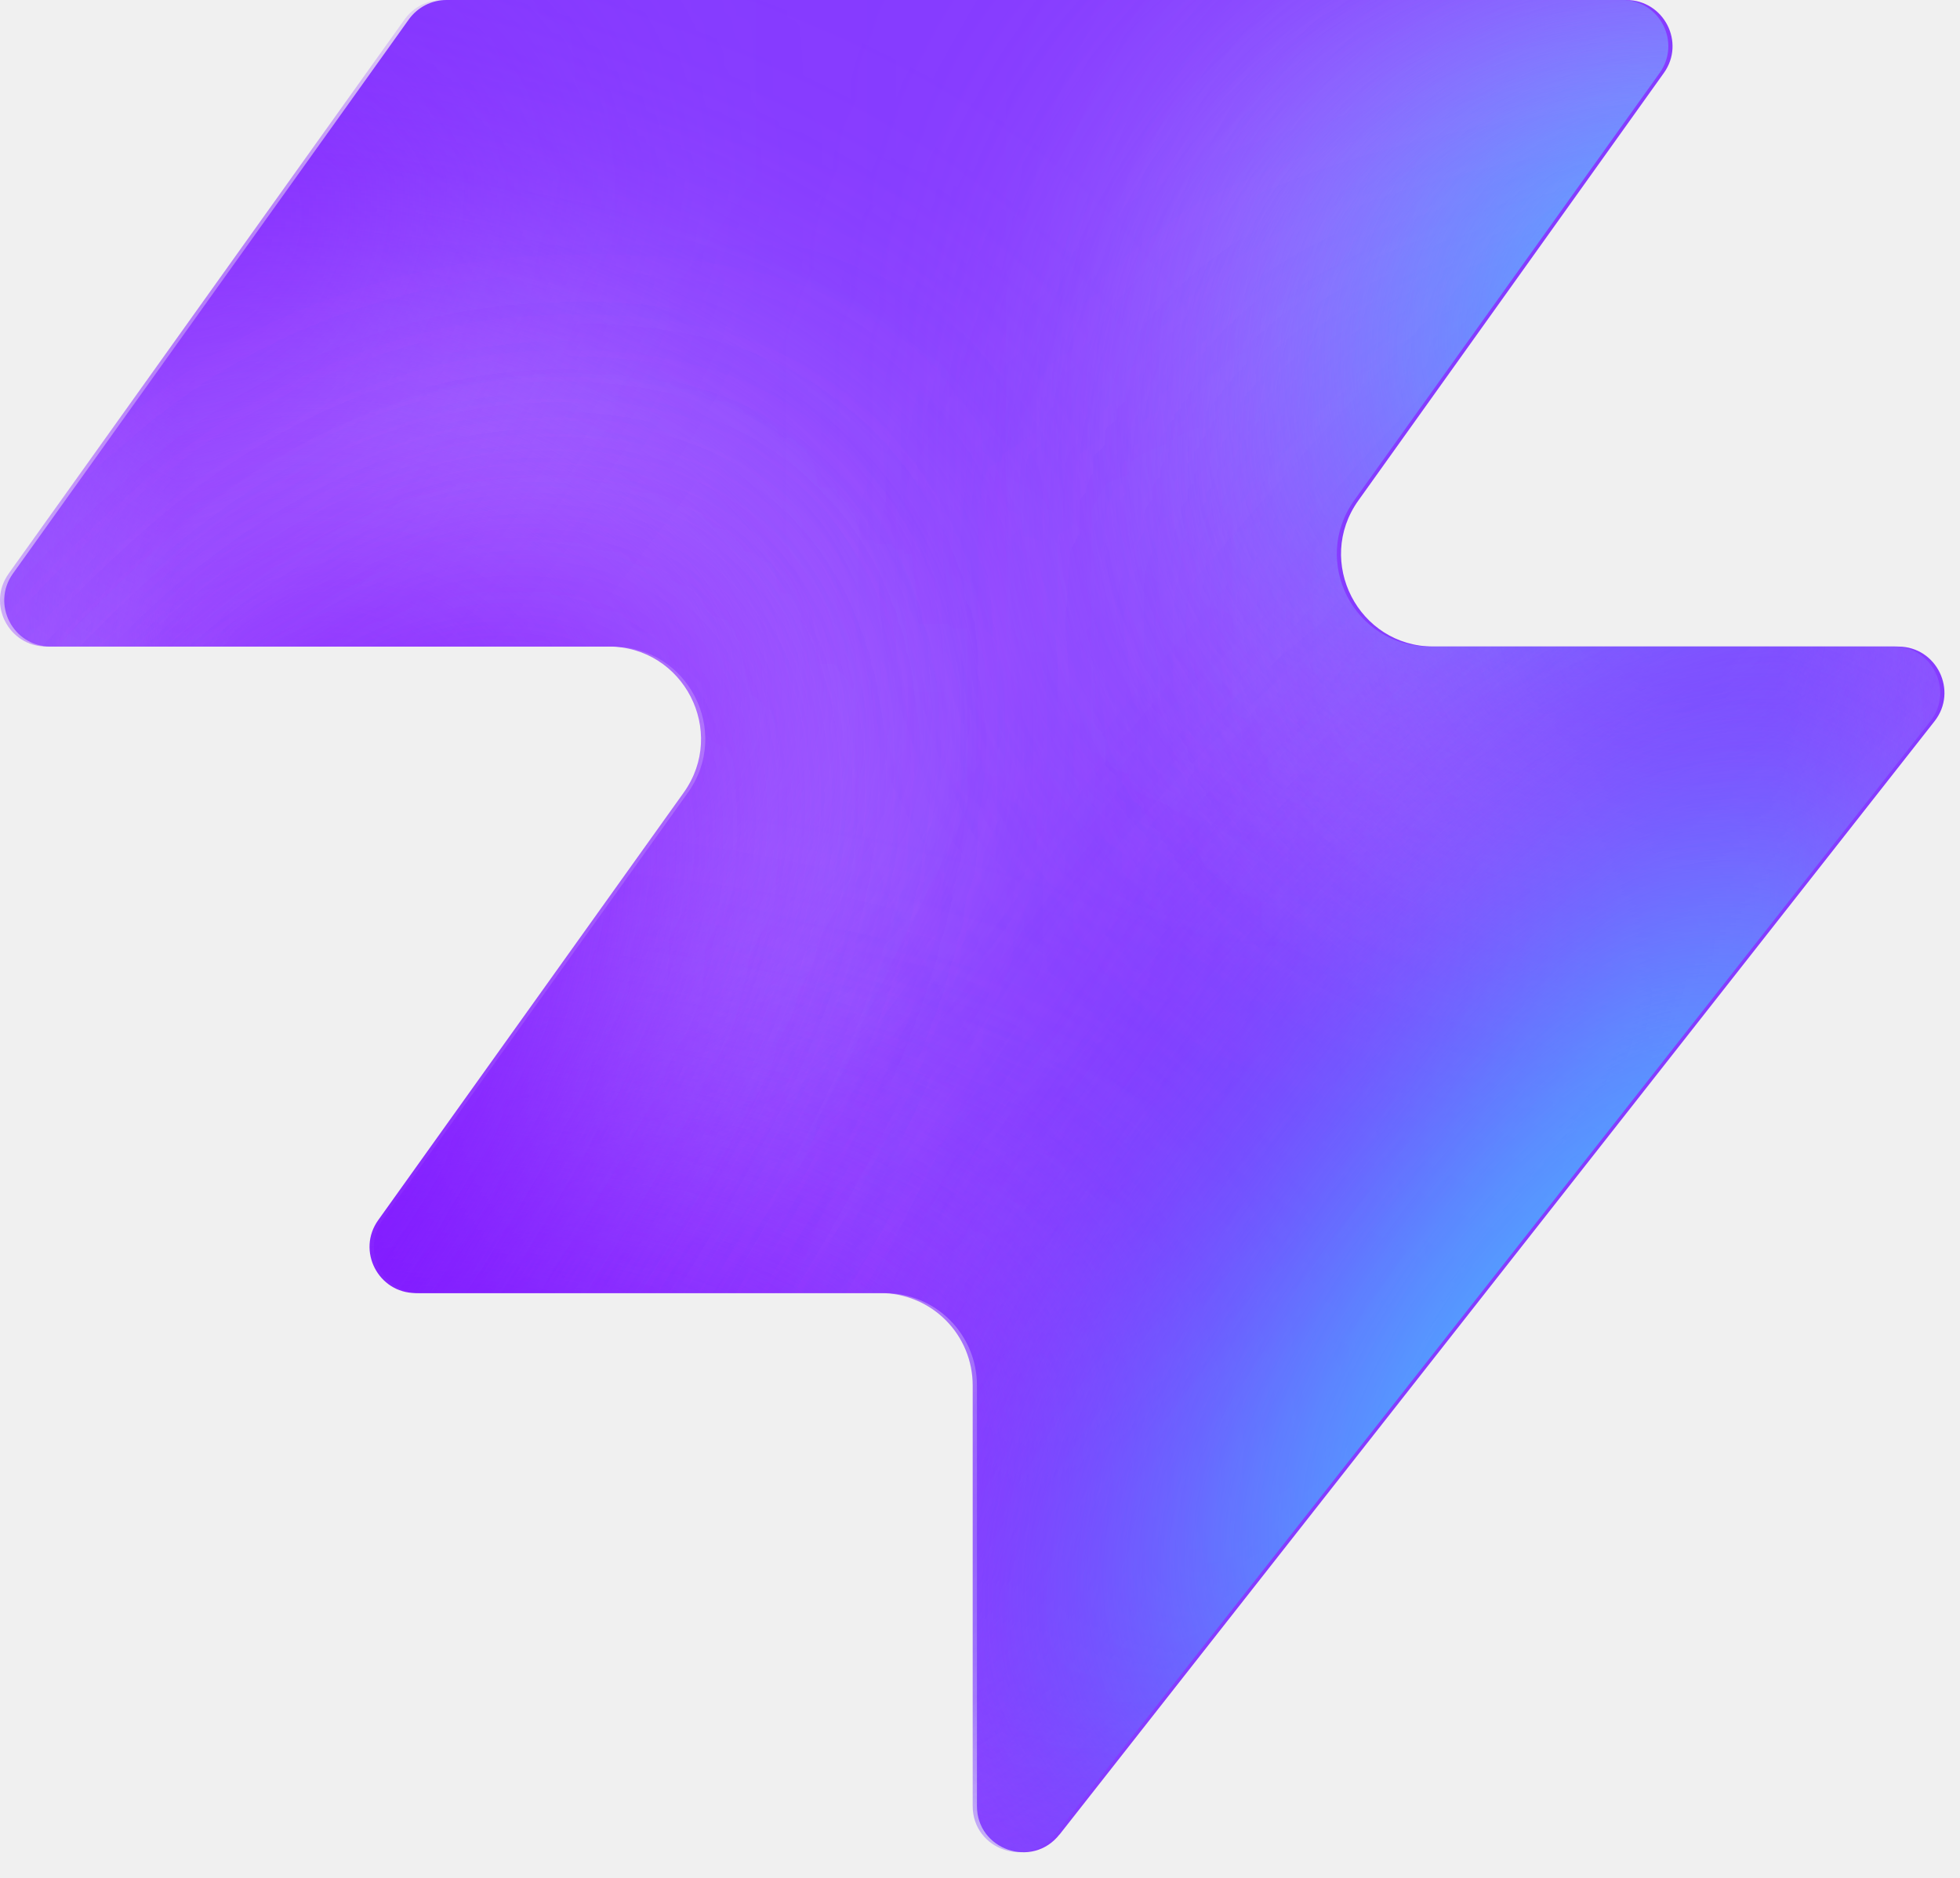
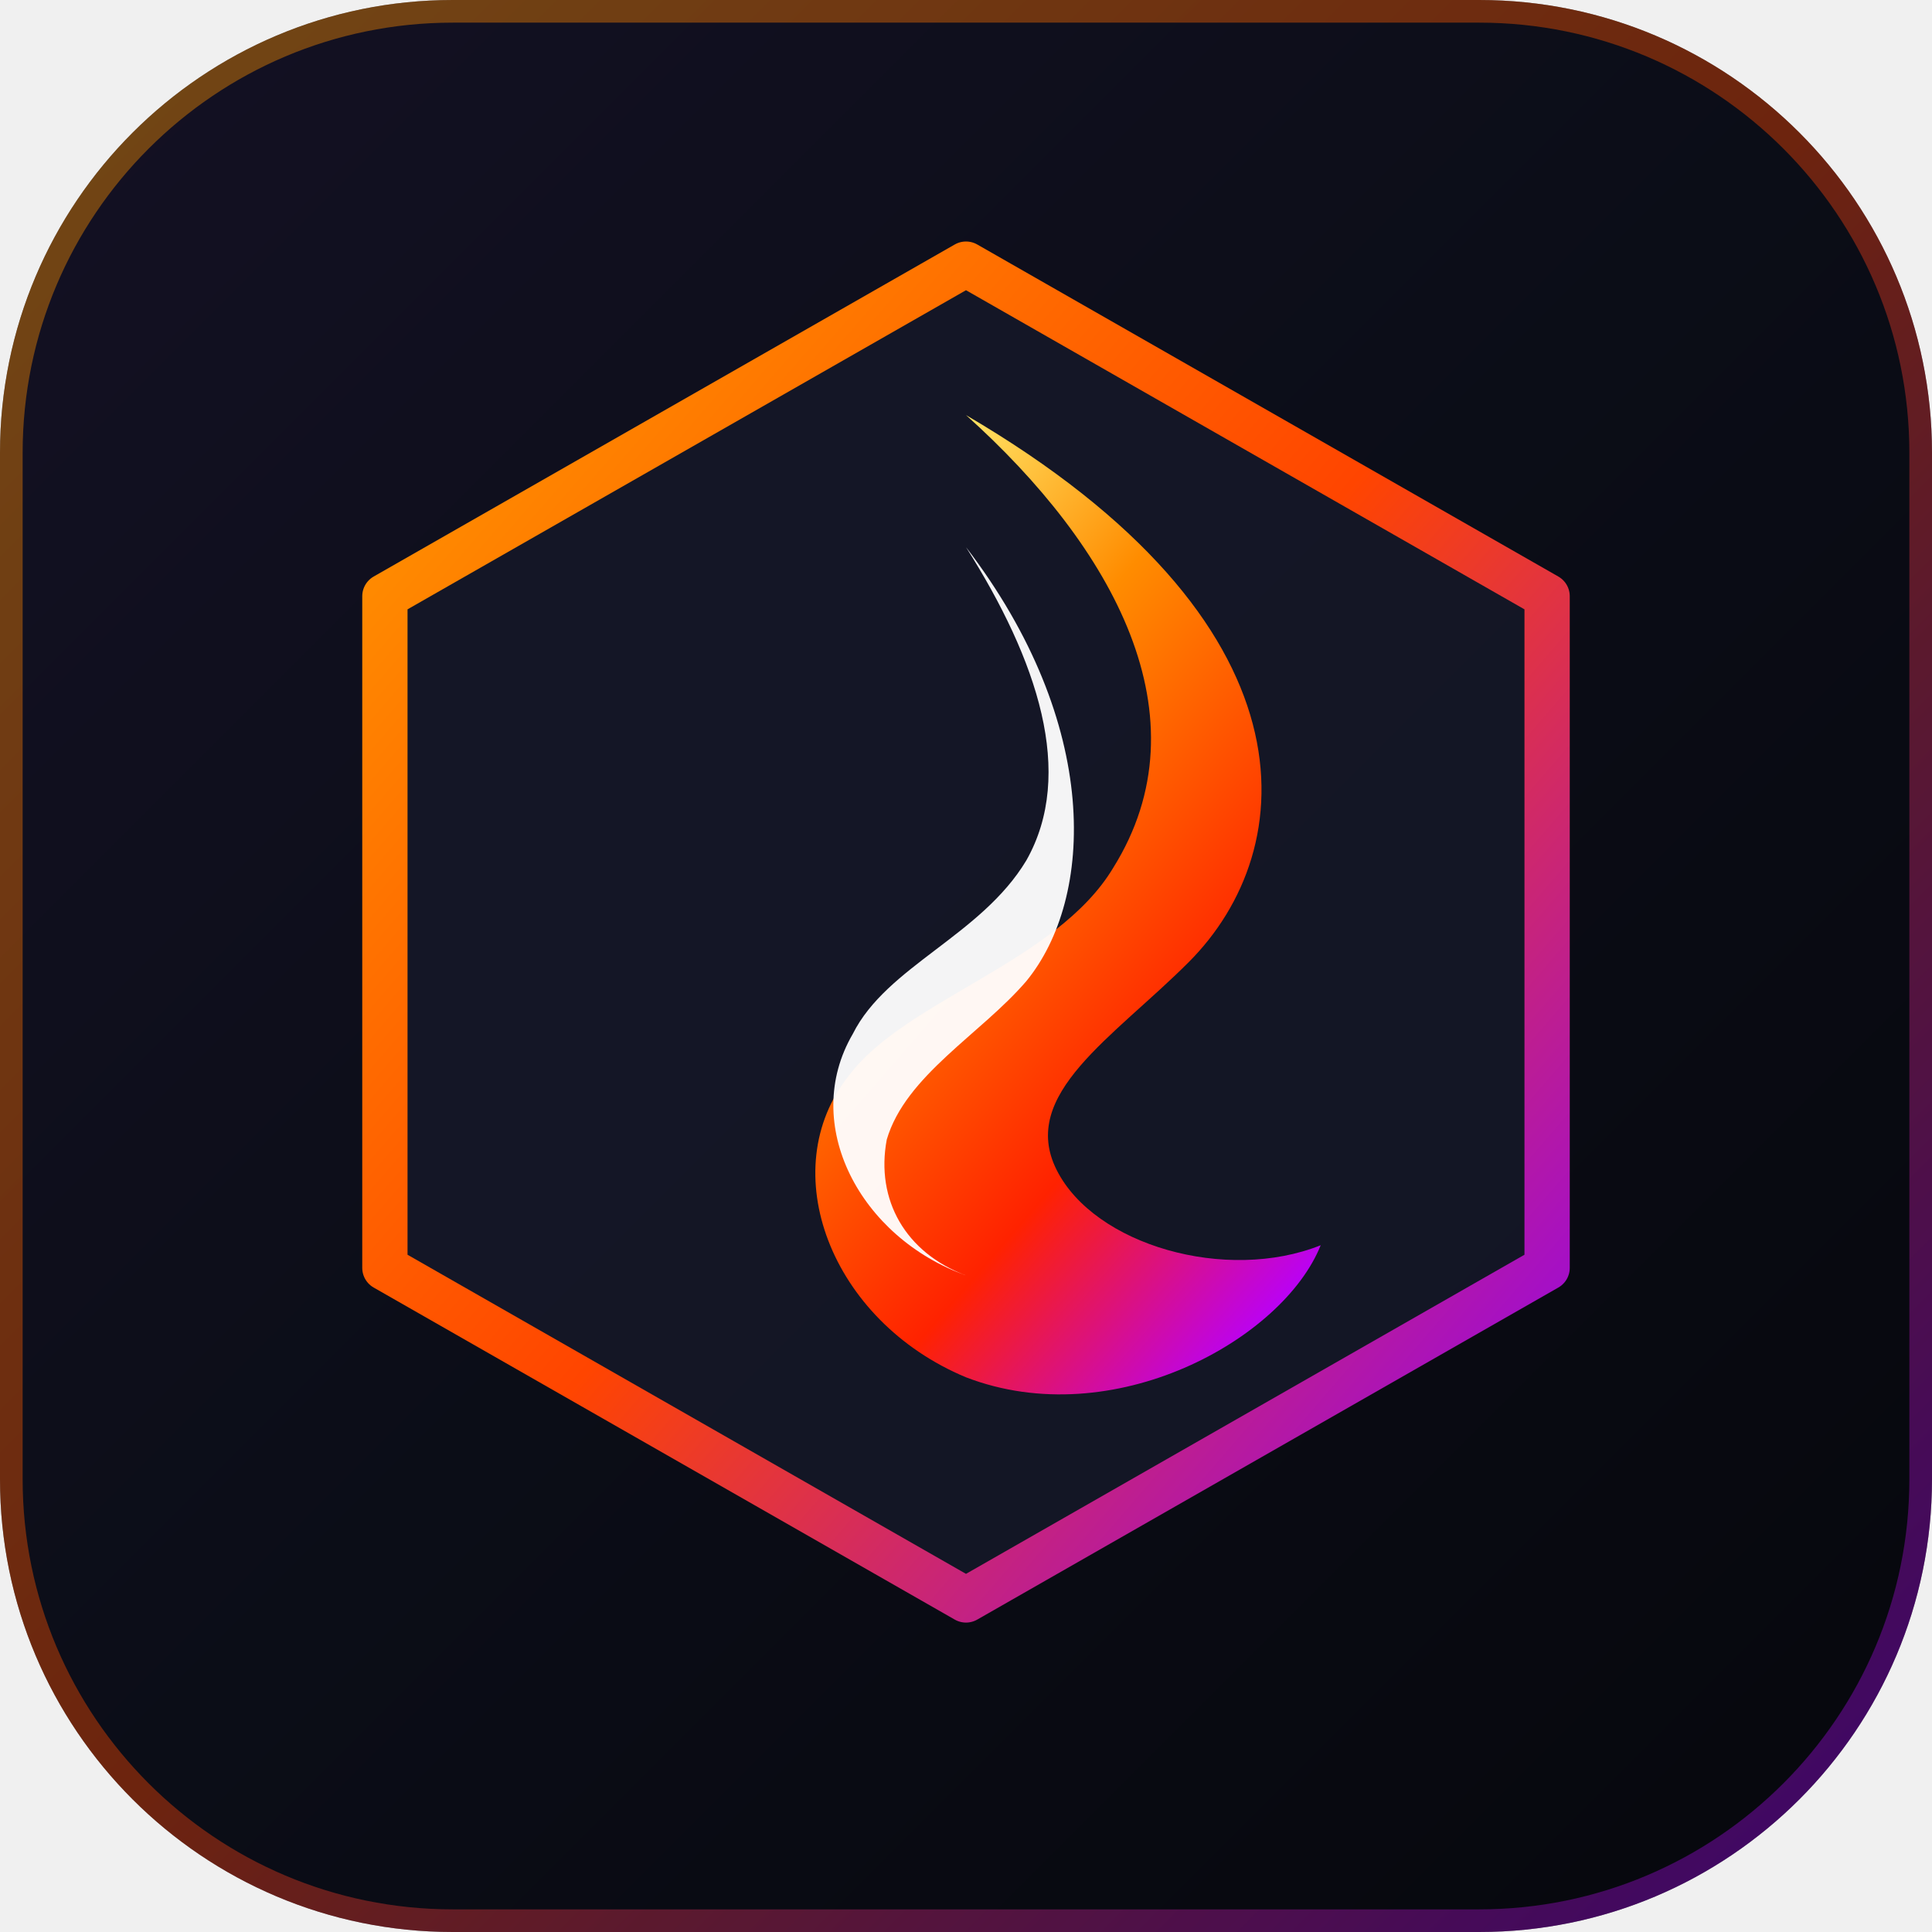
- <svg xmlns="http://www.w3.org/2000/svg" width="48" height="46" fill="none" viewBox="0 0 48 46">
-   <path fill="#863bff" d="M25.946 44.938c-.664.845-2.021.375-2.021-.698V33.937a2.26 2.26 0 0 0-2.262-2.262H10.287c-.92 0-1.456-1.04-.92-1.788l7.48-10.471c1.07-1.497 0-3.578-1.842-3.578H1.237c-.92 0-1.456-1.04-.92-1.788L10.013.474c.214-.297.556-.474.92-.474h28.894c.92 0 1.456 1.04.92 1.788l-7.48 10.471c-1.07 1.498 0 3.579 1.842 3.579h11.377c.943 0 1.473 1.088.89 1.83L25.947 44.94z" style="fill:#863bff;fill:color(display-p3 .525 .23 1);fill-opacity:1" />
-   <mask id="a" width="48" height="46" x="0" y="0" maskUnits="userSpaceOnUse" style="mask-type:alpha">
-     <path fill="#000" d="M25.842 44.938c-.664.844-2.021.375-2.021-.698V33.937a2.26 2.26 0 0 0-2.262-2.262H10.183c-.92 0-1.456-1.04-.92-1.788l7.48-10.471c1.07-1.498 0-3.579-1.842-3.579H1.133c-.92 0-1.456-1.04-.92-1.787L9.91.473c.214-.297.556-.474.92-.474h28.894c.92 0 1.456 1.04.92 1.788l-7.48 10.471c-1.07 1.498 0 3.578 1.842 3.578h11.377c.943 0 1.473 1.088.89 1.832L25.843 44.94z" style="fill:#000;fill-opacity:1" />
-   </mask>
-   <g mask="url(#a)">
-     <g filter="url(#b)">
-       <ellipse cx="5.508" cy="14.704" fill="#ede6ff" rx="5.508" ry="14.704" style="fill:#ede6ff;fill:color(display-p3 .927 .903 1);fill-opacity:1" transform="matrix(.00324 1 1 -.00324 -4.47 31.516)" />
-     </g>
-     <g filter="url(#c)">
-       <ellipse cx="10.399" cy="29.851" fill="#ede6ff" rx="10.399" ry="29.851" style="fill:#ede6ff;fill:color(display-p3 .927 .903 1);fill-opacity:1" transform="matrix(.00324 1 1 -.00324 -39.328 7.883)" />
-     </g>
-     <g filter="url(#d)">
-       <ellipse cx="5.508" cy="30.487" fill="#7e14ff" rx="5.508" ry="30.487" style="fill:#7e14ff;fill:color(display-p3 .492 .077 1);fill-opacity:1" transform="rotate(89.814 -25.913 -14.639)scale(1 -1)" />
-     </g>
-     <g filter="url(#e)">
-       <ellipse cx="5.508" cy="30.599" fill="#7e14ff" rx="5.508" ry="30.599" style="fill:#7e14ff;fill:color(display-p3 .492 .077 1);fill-opacity:1" transform="rotate(89.814 -32.644 -3.334)scale(1 -1)" />
-     </g>
-     <g filter="url(#f)">
-       <ellipse cx="5.508" cy="30.599" fill="#7e14ff" rx="5.508" ry="30.599" style="fill:#7e14ff;fill:color(display-p3 .492 .077 1);fill-opacity:1" transform="matrix(.00324 1 1 -.00324 -34.34 30.47)" />
-     </g>
-     <g filter="url(#g)">
-       <ellipse cx="14.072" cy="22.078" fill="#ede6ff" rx="14.072" ry="22.078" style="fill:#ede6ff;fill:color(display-p3 .927 .903 1);fill-opacity:1" transform="rotate(93.35 24.506 48.493)scale(-1 1)" />
-     </g>
-     <g filter="url(#h)">
-       <ellipse cx="3.47" cy="21.501" fill="#7e14ff" rx="3.47" ry="21.501" style="fill:#7e14ff;fill:color(display-p3 .492 .077 1);fill-opacity:1" transform="rotate(89.009 28.708 47.59)scale(-1 1)" />
-     </g>
-     <g filter="url(#i)">
-       <ellipse cx="3.47" cy="21.501" fill="#7e14ff" rx="3.47" ry="21.501" style="fill:#7e14ff;fill:color(display-p3 .492 .077 1);fill-opacity:1" transform="rotate(89.009 28.708 47.59)scale(-1 1)" />
-     </g>
-     <g filter="url(#j)">
-       <ellipse cx=".387" cy="8.972" fill="#7e14ff" rx="4.407" ry="29.108" style="fill:#7e14ff;fill:color(display-p3 .492 .077 1);fill-opacity:1" transform="rotate(39.51 .387 8.972)" />
-     </g>
-     <g filter="url(#k)">
-       <ellipse cx="47.523" cy="-6.092" fill="#7e14ff" rx="4.407" ry="29.108" style="fill:#7e14ff;fill:color(display-p3 .492 .077 1);fill-opacity:1" transform="rotate(37.892 47.523 -6.092)" />
-     </g>
-     <g filter="url(#l)">
-       <ellipse cx="41.412" cy="6.333" fill="#47bfff" rx="5.971" ry="9.665" style="fill:#47bfff;fill:color(display-p3 .28 .748 1);fill-opacity:1" transform="rotate(37.892 41.412 6.333)" />
-     </g>
-     <g filter="url(#m)">
-       <ellipse cx="-1.879" cy="38.332" fill="#7e14ff" rx="4.407" ry="29.108" style="fill:#7e14ff;fill:color(display-p3 .492 .077 1);fill-opacity:1" transform="rotate(37.892 -1.88 38.332)" />
-     </g>
-     <g filter="url(#n)">
-       <ellipse cx="-1.879" cy="38.332" fill="#7e14ff" rx="4.407" ry="29.108" style="fill:#7e14ff;fill:color(display-p3 .492 .077 1);fill-opacity:1" transform="rotate(37.892 -1.88 38.332)" />
-     </g>
-     <g filter="url(#o)">
-       <ellipse cx="35.651" cy="29.907" fill="#7e14ff" rx="4.407" ry="29.108" style="fill:#7e14ff;fill:color(display-p3 .492 .077 1);fill-opacity:1" transform="rotate(37.892 35.651 29.907)" />
-     </g>
-     <g filter="url(#p)">
-       <ellipse cx="38.418" cy="32.4" fill="#47bfff" rx="5.971" ry="15.297" style="fill:#47bfff;fill:color(display-p3 .28 .748 1);fill-opacity:1" transform="rotate(37.892 38.418 32.4)" />
-     </g>
-   </g>
+ <svg xmlns="http://www.w3.org/2000/svg" viewBox="0 0 512 512" width="100%" height="100%">
  <defs>
-     <filter id="b" width="60.045" height="41.654" x="-19.77" y="16.149" color-interpolation-filters="sRGB" filterUnits="userSpaceOnUse">
-       <feFlood flood-opacity="0" result="BackgroundImageFix" />
-       <feBlend in="SourceGraphic" in2="BackgroundImageFix" result="shape" />
-       <feGaussianBlur result="effect1_foregroundBlur_2002_17158" stdDeviation="7.659" />
-     </filter>
-     <filter id="c" width="90.34" height="51.437" x="-54.613" y="-7.533" color-interpolation-filters="sRGB" filterUnits="userSpaceOnUse">
-       <feFlood flood-opacity="0" result="BackgroundImageFix" />
-       <feBlend in="SourceGraphic" in2="BackgroundImageFix" result="shape" />
-       <feGaussianBlur result="effect1_foregroundBlur_2002_17158" stdDeviation="7.659" />
-     </filter>
-     <filter id="d" width="79.355" height="29.4" x="-49.64" y="2.03" color-interpolation-filters="sRGB" filterUnits="userSpaceOnUse">
-       <feFlood flood-opacity="0" result="BackgroundImageFix" />
-       <feBlend in="SourceGraphic" in2="BackgroundImageFix" result="shape" />
-       <feGaussianBlur result="effect1_foregroundBlur_2002_17158" stdDeviation="4.596" />
-     </filter>
-     <filter id="e" width="79.579" height="29.4" x="-45.045" y="20.029" color-interpolation-filters="sRGB" filterUnits="userSpaceOnUse">
-       <feFlood flood-opacity="0" result="BackgroundImageFix" />
-       <feBlend in="SourceGraphic" in2="BackgroundImageFix" result="shape" />
-       <feGaussianBlur result="effect1_foregroundBlur_2002_17158" stdDeviation="4.596" />
-     </filter>
-     <filter id="f" width="79.579" height="29.4" x="-43.513" y="21.178" color-interpolation-filters="sRGB" filterUnits="userSpaceOnUse">
-       <feFlood flood-opacity="0" result="BackgroundImageFix" />
-       <feBlend in="SourceGraphic" in2="BackgroundImageFix" result="shape" />
-       <feGaussianBlur result="effect1_foregroundBlur_2002_17158" stdDeviation="4.596" />
-     </filter>
-     <filter id="g" width="74.749" height="58.852" x="15.756" y="-17.901" color-interpolation-filters="sRGB" filterUnits="userSpaceOnUse">
-       <feFlood flood-opacity="0" result="BackgroundImageFix" />
-       <feBlend in="SourceGraphic" in2="BackgroundImageFix" result="shape" />
-       <feGaussianBlur result="effect1_foregroundBlur_2002_17158" stdDeviation="7.659" />
-     </filter>
-     <filter id="h" width="61.377" height="25.362" x="23.548" y="2.284" color-interpolation-filters="sRGB" filterUnits="userSpaceOnUse">
-       <feFlood flood-opacity="0" result="BackgroundImageFix" />
-       <feBlend in="SourceGraphic" in2="BackgroundImageFix" result="shape" />
-       <feGaussianBlur result="effect1_foregroundBlur_2002_17158" stdDeviation="4.596" />
-     </filter>
-     <filter id="i" width="61.377" height="25.362" x="23.548" y="2.284" color-interpolation-filters="sRGB" filterUnits="userSpaceOnUse">
-       <feFlood flood-opacity="0" result="BackgroundImageFix" />
-       <feBlend in="SourceGraphic" in2="BackgroundImageFix" result="shape" />
-       <feGaussianBlur result="effect1_foregroundBlur_2002_17158" stdDeviation="4.596" />
-     </filter>
-     <filter id="j" width="56.045" height="63.649" x="-27.636" y="-22.853" color-interpolation-filters="sRGB" filterUnits="userSpaceOnUse">
-       <feFlood flood-opacity="0" result="BackgroundImageFix" />
-       <feBlend in="SourceGraphic" in2="BackgroundImageFix" result="shape" />
-       <feGaussianBlur result="effect1_foregroundBlur_2002_17158" stdDeviation="4.596" />
-     </filter>
-     <filter id="k" width="54.814" height="64.646" x="20.116" y="-38.415" color-interpolation-filters="sRGB" filterUnits="userSpaceOnUse">
-       <feFlood flood-opacity="0" result="BackgroundImageFix" />
-       <feBlend in="SourceGraphic" in2="BackgroundImageFix" result="shape" />
-       <feGaussianBlur result="effect1_foregroundBlur_2002_17158" stdDeviation="4.596" />
-     </filter>
-     <filter id="l" width="33.541" height="35.313" x="24.641" y="-11.323" color-interpolation-filters="sRGB" filterUnits="userSpaceOnUse">
-       <feFlood flood-opacity="0" result="BackgroundImageFix" />
-       <feBlend in="SourceGraphic" in2="BackgroundImageFix" result="shape" />
-       <feGaussianBlur result="effect1_foregroundBlur_2002_17158" stdDeviation="4.596" />
-     </filter>
-     <filter id="m" width="54.814" height="64.646" x="-29.286" y="6.009" color-interpolation-filters="sRGB" filterUnits="userSpaceOnUse">
-       <feFlood flood-opacity="0" result="BackgroundImageFix" />
-       <feBlend in="SourceGraphic" in2="BackgroundImageFix" result="shape" />
-       <feGaussianBlur result="effect1_foregroundBlur_2002_17158" stdDeviation="4.596" />
-     </filter>
-     <filter id="n" width="54.814" height="64.646" x="-29.286" y="6.009" color-interpolation-filters="sRGB" filterUnits="userSpaceOnUse">
-       <feFlood flood-opacity="0" result="BackgroundImageFix" />
-       <feBlend in="SourceGraphic" in2="BackgroundImageFix" result="shape" />
-       <feGaussianBlur result="effect1_foregroundBlur_2002_17158" stdDeviation="4.596" />
-     </filter>
-     <filter id="o" width="54.814" height="64.646" x="8.244" y="-2.416" color-interpolation-filters="sRGB" filterUnits="userSpaceOnUse">
-       <feFlood flood-opacity="0" result="BackgroundImageFix" />
-       <feBlend in="SourceGraphic" in2="BackgroundImageFix" result="shape" />
-       <feGaussianBlur result="effect1_foregroundBlur_2002_17158" stdDeviation="4.596" />
-     </filter>
-     <filter id="p" width="39.409" height="43.623" x="18.713" y="10.588" color-interpolation-filters="sRGB" filterUnits="userSpaceOnUse">
-       <feFlood flood-opacity="0" result="BackgroundImageFix" />
-       <feBlend in="SourceGraphic" in2="BackgroundImageFix" result="shape" />
-       <feGaussianBlur result="effect1_foregroundBlur_2002_17158" stdDeviation="4.596" />
-     </filter>
+     <linearGradient id="bg-grad" x1="0%" y1="0%" x2="100%" y2="100%">
+       <stop offset="0%" stop-color="#141124" />
+       <stop offset="50%" stop-color="#0b0d17" />
+       <stop offset="100%" stop-color="#06070c" />
+     </linearGradient>
+     <linearGradient id="shield-stroke" x1="0%" y1="0%" x2="100%" y2="100%">
+       <stop offset="0%" stop-color="#ff9d00" />
+       <stop offset="50%" stop-color="#ff4500" />
+       <stop offset="100%" stop-color="#8b00ff" />
+     </linearGradient>
+     <linearGradient id="flame-grad" x1="20%" y1="0%" x2="80%" y2="100%">
+       <stop offset="0%" stop-color="#fff275" />
+       <stop offset="30%" stop-color="#ff8c00" />
+       <stop offset="70%" stop-color="#ff2200" />
+       <stop offset="100%" stop-color="#b700ff" />
+     </linearGradient>
  </defs>
+   <rect width="512" height="512" rx="120" fill="url(#bg-grad)" />
+   <rect width="506" height="506" x="3" y="3" rx="117" fill="none" stroke="url(#shield-stroke)" stroke-width="6" opacity="0.4" />
+   <polygon points="256,70 410,158 410,336 256,424 102,336 102,158" fill="#161828" fill-opacity="0.85" stroke="url(#shield-stroke)" stroke-width="12" stroke-linejoin="round" />
+   <path d="M256,110 C295,145 320,190 295,230 C280,255 240,265 225,285 C205,310 220,350 256,365 C295,380 340,355 350,330 C325,340 290,330 280,310 C270,290 295,275 315,255 C345,225 350,165 256,110 Z" fill="url(#flame-grad)" />
+   <path d="M256,145 C275,175 285,205 272,228 C260,248 235,256 226,274 C212,298 228,328 256,338 C240,332 232,318 235,302 C240,285 260,274 272,260 C290,238 292,192 256,145 Z" fill="#ffffff" opacity="0.95" />
</svg>
